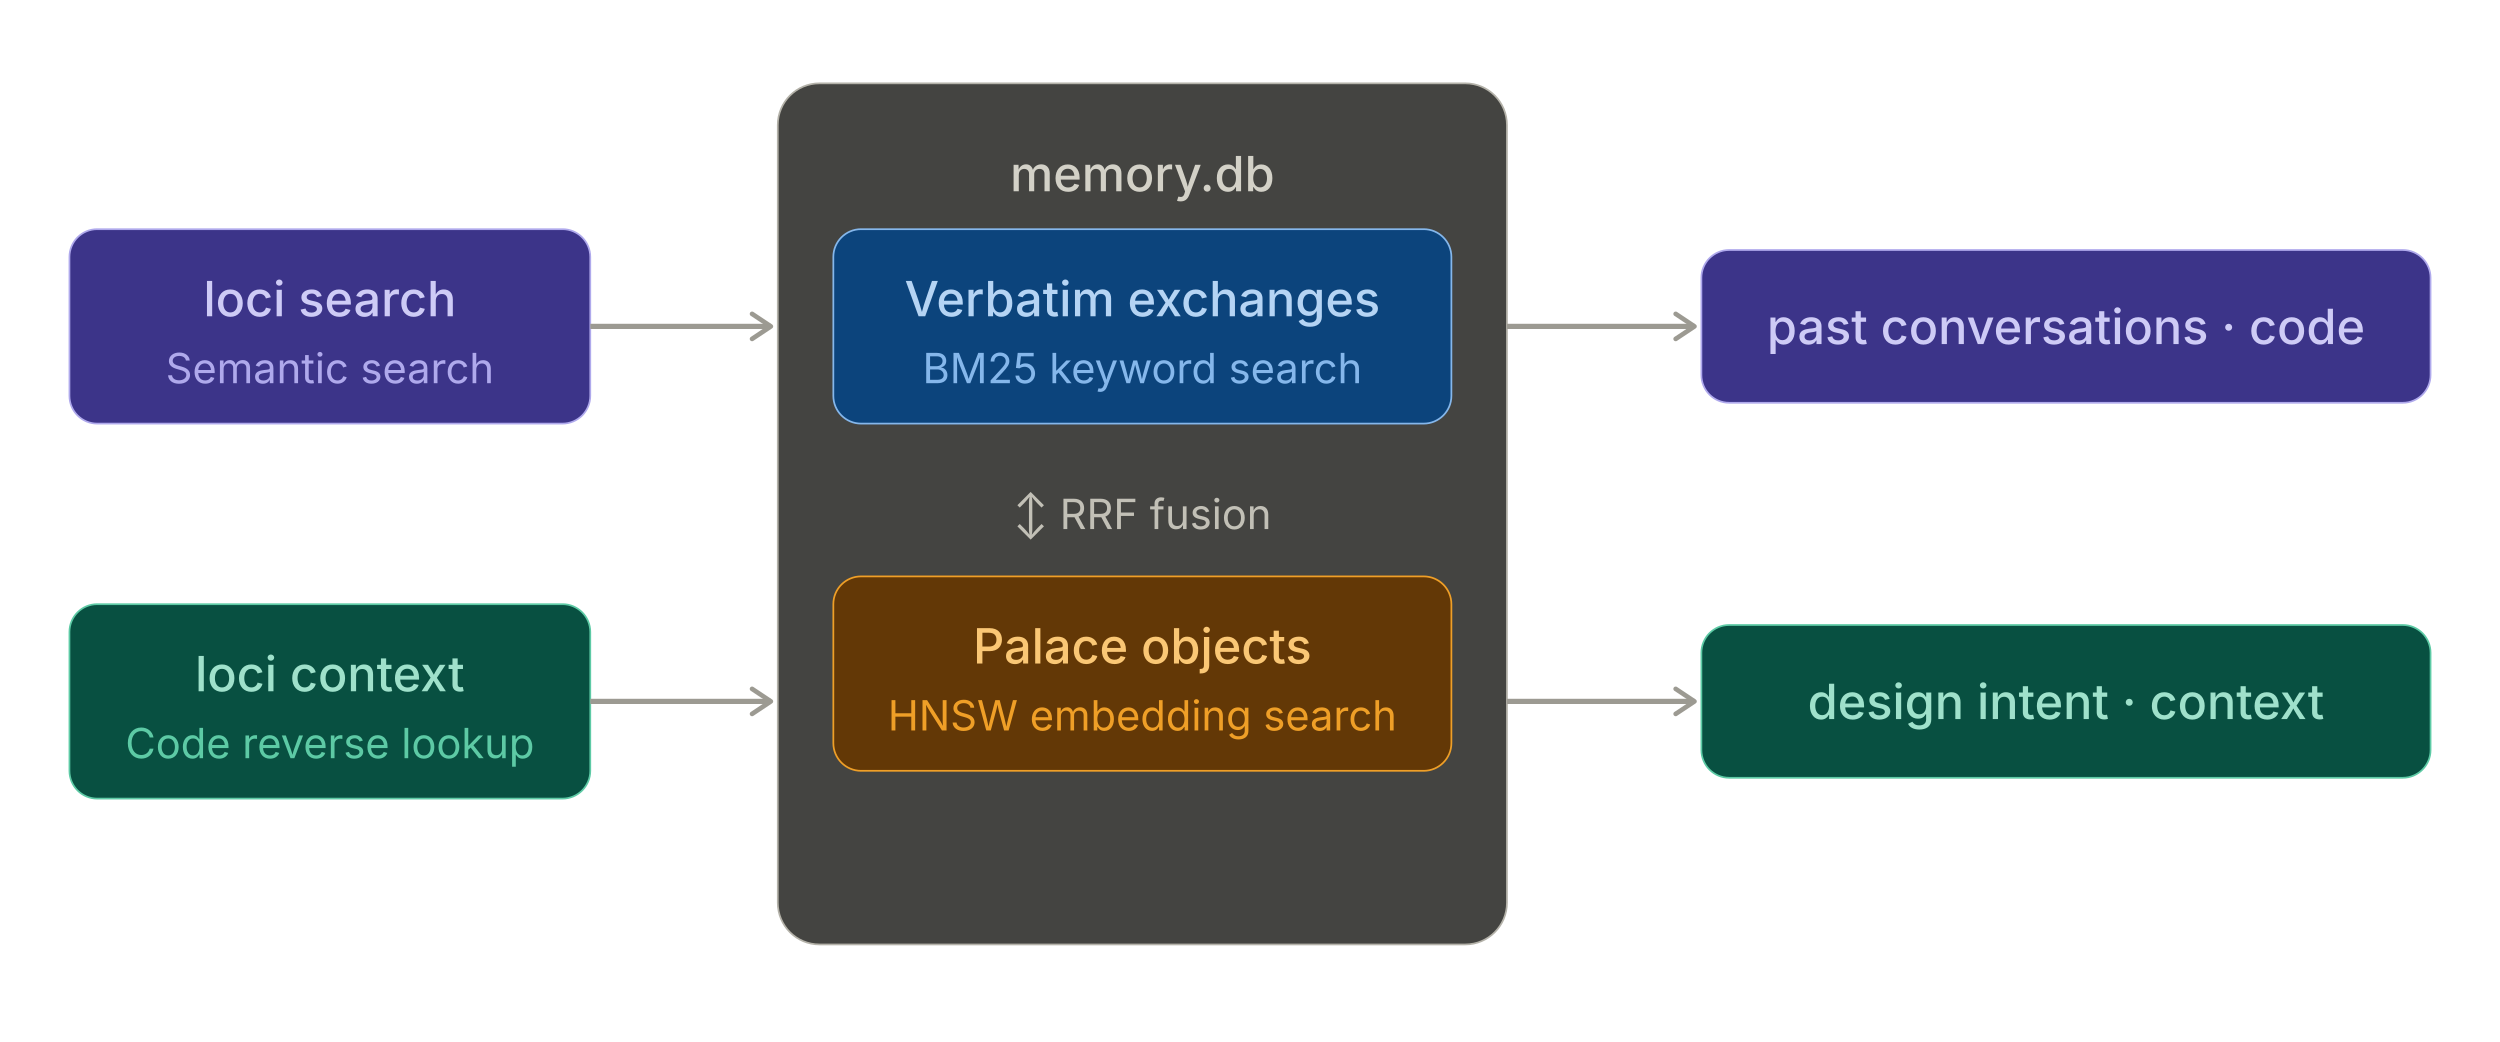
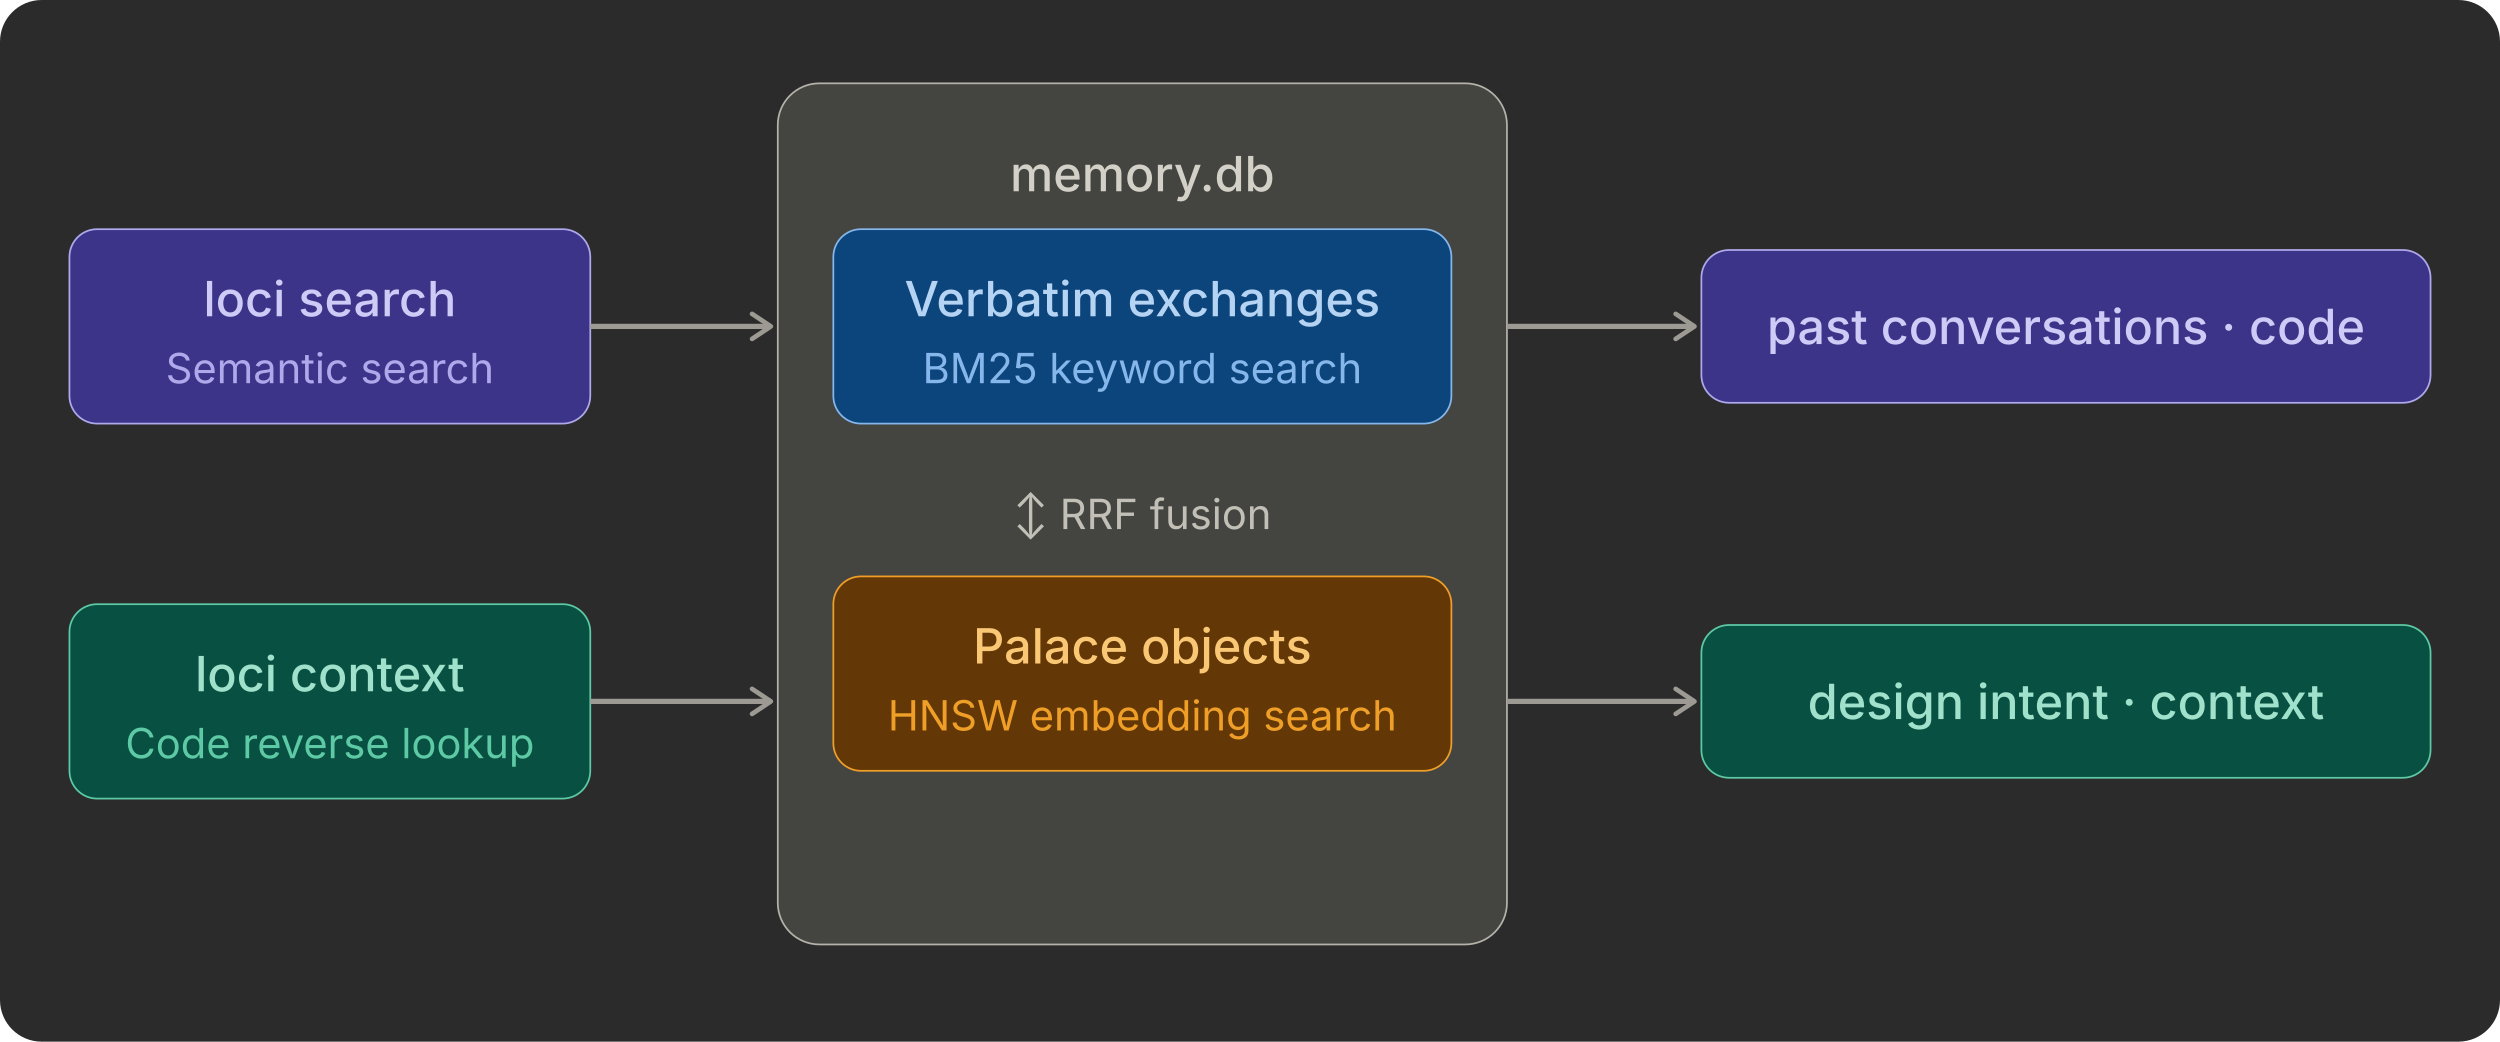
<svg xmlns="http://www.w3.org/2000/svg" width="100%" viewBox="0 0 720 300">
+   <rect width="720" height="300" rx="12" fill="#2b2b2b" />
  <defs>
    <marker id="arrow" viewBox="0 0 10 10" refX="8" refY="5" markerWidth="6" markerHeight="6" orient="auto-start-reverse">
      <path d="M2 1L8 5L2 9" fill="none" stroke="context-stroke" stroke-width="1.5" stroke-linecap="round" stroke-linejoin="round" />
    </marker>
  </defs>
  <g style="fill:rgb(0, 0, 0);stroke:none;color:rgb(255, 255, 255);stroke-width:1px;stroke-linecap:butt;stroke-linejoin:miter;opacity:1;font-family:&quot;Anthropic Sans&quot;, -apple-system, &quot;system-ui&quot;, &quot;Segoe UI&quot;, sans-serif;font-size:16px;font-weight:400;text-anchor:start;dominant-baseline:auto">
    <rect x="20" y="66" width="150" height="56" rx="8" stroke-width="0.5" style="fill:rgb(60, 52, 137);stroke:rgb(175, 169, 236);color:rgb(255, 255, 255);stroke-width:0.5px;stroke-linecap:butt;stroke-linejoin:miter;opacity:1;font-family:&quot;Anthropic Sans&quot;, -apple-system, &quot;system-ui&quot;, &quot;Segoe UI&quot;, sans-serif;font-size:16px;font-weight:400;text-anchor:start;dominant-baseline:auto" />
    <text x="95" y="86" text-anchor="middle" dominant-baseline="central" style="fill:rgb(206, 203, 246);stroke:none;color:rgb(255, 255, 255);stroke-width:1px;stroke-linecap:butt;stroke-linejoin:miter;opacity:1;font-family:&quot;Anthropic Sans&quot;, -apple-system, &quot;system-ui&quot;, &quot;Segoe UI&quot;, sans-serif;font-size:14px;font-weight:500;text-anchor:middle;dominant-baseline:central">loci search</text>
    <text x="95" y="106" text-anchor="middle" dominant-baseline="central" style="fill:rgb(175, 169, 236);stroke:none;color:rgb(255, 255, 255);stroke-width:1px;stroke-linecap:butt;stroke-linejoin:miter;opacity:1;font-family:&quot;Anthropic Sans&quot;, -apple-system, &quot;system-ui&quot;, &quot;Segoe UI&quot;, sans-serif;font-size:12px;font-weight:400;text-anchor:middle;dominant-baseline:central">Semantic search</text>
  </g>
  <g style="fill:rgb(0, 0, 0);stroke:none;color:rgb(255, 255, 255);stroke-width:1px;stroke-linecap:butt;stroke-linejoin:miter;opacity:1;font-family:&quot;Anthropic Sans&quot;, -apple-system, &quot;system-ui&quot;, &quot;Segoe UI&quot;, sans-serif;font-size:16px;font-weight:400;text-anchor:start;dominant-baseline:auto">
    <rect x="20" y="174" width="150" height="56" rx="8" stroke-width="0.5" style="fill:rgb(8, 80, 65);stroke:rgb(93, 202, 165);color:rgb(255, 255, 255);stroke-width:0.5px;stroke-linecap:butt;stroke-linejoin:miter;opacity:1;font-family:&quot;Anthropic Sans&quot;, -apple-system, &quot;system-ui&quot;, &quot;Segoe UI&quot;, sans-serif;font-size:16px;font-weight:400;text-anchor:start;dominant-baseline:auto" />
    <text x="95" y="194" text-anchor="middle" dominant-baseline="central" style="fill:rgb(159, 225, 203);stroke:none;color:rgb(255, 255, 255);stroke-width:1px;stroke-linecap:butt;stroke-linejoin:miter;opacity:1;font-family:&quot;Anthropic Sans&quot;, -apple-system, &quot;system-ui&quot;, &quot;Segoe UI&quot;, sans-serif;font-size:14px;font-weight:500;text-anchor:middle;dominant-baseline:central">loci context</text>
    <text x="95" y="214" text-anchor="middle" dominant-baseline="central" style="fill:rgb(93, 202, 165);stroke:none;color:rgb(255, 255, 255);stroke-width:1px;stroke-linecap:butt;stroke-linejoin:miter;opacity:1;font-family:&quot;Anthropic Sans&quot;, -apple-system, &quot;system-ui&quot;, &quot;Segoe UI&quot;, sans-serif;font-size:12px;font-weight:400;text-anchor:middle;dominant-baseline:central">Code reverse lookup</text>
  </g>
  <g style="fill:rgb(0, 0, 0);stroke:none;color:rgb(255, 255, 255);stroke-width:1px;stroke-linecap:butt;stroke-linejoin:miter;opacity:1;font-family:&quot;Anthropic Sans&quot;, -apple-system, &quot;system-ui&quot;, &quot;Segoe UI&quot;, sans-serif;font-size:16px;font-weight:400;text-anchor:start;dominant-baseline:auto">
    <rect x="224" y="24" width="210" height="248" rx="12" stroke-width="0.5" style="fill:rgb(68, 68, 65);stroke:rgb(180, 178, 169);color:rgb(255, 255, 255);stroke-width:0.5px;stroke-linecap:butt;stroke-linejoin:miter;opacity:1;font-family:&quot;Anthropic Sans&quot;, -apple-system, &quot;system-ui&quot;, &quot;Segoe UI&quot;, sans-serif;font-size:16px;font-weight:400;text-anchor:start;dominant-baseline:auto" />
    <text x="329" y="50" text-anchor="middle" dominant-baseline="central" style="fill:rgb(211, 209, 199);stroke:none;color:rgb(255, 255, 255);stroke-width:1px;stroke-linecap:butt;stroke-linejoin:miter;opacity:1;font-family:&quot;Anthropic Sans&quot;, -apple-system, &quot;system-ui&quot;, &quot;Segoe UI&quot;, sans-serif;font-size:14px;font-weight:500;text-anchor:middle;dominant-baseline:central">memory.db</text>
  </g>
  <g style="fill:rgb(0, 0, 0);stroke:none;color:rgb(255, 255, 255);stroke-width:1px;stroke-linecap:butt;stroke-linejoin:miter;opacity:1;font-family:&quot;Anthropic Sans&quot;, -apple-system, &quot;system-ui&quot;, &quot;Segoe UI&quot;, sans-serif;font-size:16px;font-weight:400;text-anchor:start;dominant-baseline:auto">
    <rect x="240" y="66" width="178" height="56" rx="8" stroke-width="0.5" style="fill:rgb(12, 68, 124);stroke:rgb(133, 183, 235);color:rgb(255, 255, 255);stroke-width:0.5px;stroke-linecap:butt;stroke-linejoin:miter;opacity:1;font-family:&quot;Anthropic Sans&quot;, -apple-system, &quot;system-ui&quot;, &quot;Segoe UI&quot;, sans-serif;font-size:16px;font-weight:400;text-anchor:start;dominant-baseline:auto" />
    <text x="329" y="86" text-anchor="middle" dominant-baseline="central" style="fill:rgb(181, 212, 244);stroke:none;color:rgb(255, 255, 255);stroke-width:1px;stroke-linecap:butt;stroke-linejoin:miter;opacity:1;font-family:&quot;Anthropic Sans&quot;, -apple-system, &quot;system-ui&quot;, &quot;Segoe UI&quot;, sans-serif;font-size:14px;font-weight:500;text-anchor:middle;dominant-baseline:central">Verbatim exchanges</text>
    <text x="329" y="106" text-anchor="middle" dominant-baseline="central" style="fill:rgb(133, 183, 235);stroke:none;color:rgb(255, 255, 255);stroke-width:1px;stroke-linecap:butt;stroke-linejoin:miter;opacity:1;font-family:&quot;Anthropic Sans&quot;, -apple-system, &quot;system-ui&quot;, &quot;Segoe UI&quot;, sans-serif;font-size:12px;font-weight:400;text-anchor:middle;dominant-baseline:central">BM25 keyword search</text>
  </g>
  <text x="329" y="148" text-anchor="middle" dominant-baseline="central" style="fill:rgb(194, 192, 182);stroke:none;color:rgb(255, 255, 255);stroke-width:1px;stroke-linecap:butt;stroke-linejoin:miter;opacity:1;font-family:&quot;Anthropic Sans&quot;, -apple-system, &quot;system-ui&quot;, &quot;Segoe UI&quot;, sans-serif;font-size:12px;font-weight:400;text-anchor:middle;dominant-baseline:central">↕ RRF fusion</text>
  <g style="fill:rgb(0, 0, 0);stroke:none;color:rgb(255, 255, 255);stroke-width:1px;stroke-linecap:butt;stroke-linejoin:miter;opacity:1;font-family:&quot;Anthropic Sans&quot;, -apple-system, &quot;system-ui&quot;, &quot;Segoe UI&quot;, sans-serif;font-size:16px;font-weight:400;text-anchor:start;dominant-baseline:auto">
    <rect x="240" y="166" width="178" height="56" rx="8" stroke-width="0.5" style="fill:rgb(99, 56, 6);stroke:rgb(239, 159, 39);color:rgb(255, 255, 255);stroke-width:0.5px;stroke-linecap:butt;stroke-linejoin:miter;opacity:1;font-family:&quot;Anthropic Sans&quot;, -apple-system, &quot;system-ui&quot;, &quot;Segoe UI&quot;, sans-serif;font-size:16px;font-weight:400;text-anchor:start;dominant-baseline:auto" />
    <text x="329" y="186" text-anchor="middle" dominant-baseline="central" style="fill:rgb(250, 199, 117);stroke:none;color:rgb(255, 255, 255);stroke-width:1px;stroke-linecap:butt;stroke-linejoin:miter;opacity:1;font-family:&quot;Anthropic Sans&quot;, -apple-system, &quot;system-ui&quot;, &quot;Segoe UI&quot;, sans-serif;font-size:14px;font-weight:500;text-anchor:middle;dominant-baseline:central">Palace objects</text>
    <text x="329" y="206" text-anchor="middle" dominant-baseline="central" style="fill:rgb(239, 159, 39);stroke:none;color:rgb(255, 255, 255);stroke-width:1px;stroke-linecap:butt;stroke-linejoin:miter;opacity:1;font-family:&quot;Anthropic Sans&quot;, -apple-system, &quot;system-ui&quot;, &quot;Segoe UI&quot;, sans-serif;font-size:12px;font-weight:400;text-anchor:middle;dominant-baseline:central">HNSW embedding search</text>
  </g>
  <g style="fill:rgb(0, 0, 0);stroke:none;color:rgb(255, 255, 255);stroke-width:1px;stroke-linecap:butt;stroke-linejoin:miter;opacity:1;font-family:&quot;Anthropic Sans&quot;, -apple-system, &quot;system-ui&quot;, &quot;Segoe UI&quot;, sans-serif;font-size:16px;font-weight:400;text-anchor:start;dominant-baseline:auto">
    <rect x="490" y="72" width="210" height="44" rx="8" stroke-width="0.5" style="fill:rgb(60, 52, 137);stroke:rgb(175, 169, 236);color:rgb(255, 255, 255);stroke-width:0.5px;stroke-linecap:butt;stroke-linejoin:miter;opacity:1;font-family:&quot;Anthropic Sans&quot;, -apple-system, &quot;system-ui&quot;, &quot;Segoe UI&quot;, sans-serif;font-size:16px;font-weight:400;text-anchor:start;dominant-baseline:auto" />
    <text x="595" y="94" text-anchor="middle" dominant-baseline="central" style="fill:rgb(206, 203, 246);stroke:none;color:rgb(255, 255, 255);stroke-width:1px;stroke-linecap:butt;stroke-linejoin:miter;opacity:1;font-family:&quot;Anthropic Sans&quot;, -apple-system, &quot;system-ui&quot;, &quot;Segoe UI&quot;, sans-serif;font-size:14px;font-weight:500;text-anchor:middle;dominant-baseline:central">past conversations · code</text>
  </g>
  <g style="fill:rgb(0, 0, 0);stroke:none;color:rgb(255, 255, 255);stroke-width:1px;stroke-linecap:butt;stroke-linejoin:miter;opacity:1;font-family:&quot;Anthropic Sans&quot;, -apple-system, &quot;system-ui&quot;, &quot;Segoe UI&quot;, sans-serif;font-size:16px;font-weight:400;text-anchor:start;dominant-baseline:auto">
    <rect x="490" y="180" width="210" height="44" rx="8" stroke-width="0.5" style="fill:rgb(8, 80, 65);stroke:rgb(93, 202, 165);color:rgb(255, 255, 255);stroke-width:0.5px;stroke-linecap:butt;stroke-linejoin:miter;opacity:1;font-family:&quot;Anthropic Sans&quot;, -apple-system, &quot;system-ui&quot;, &quot;Segoe UI&quot;, sans-serif;font-size:16px;font-weight:400;text-anchor:start;dominant-baseline:auto" />
    <text x="595" y="202" text-anchor="middle" dominant-baseline="central" style="fill:rgb(159, 225, 203);stroke:none;color:rgb(255, 255, 255);stroke-width:1px;stroke-linecap:butt;stroke-linejoin:miter;opacity:1;font-family:&quot;Anthropic Sans&quot;, -apple-system, &quot;system-ui&quot;, &quot;Segoe UI&quot;, sans-serif;font-size:14px;font-weight:500;text-anchor:middle;dominant-baseline:central">design intent · context</text>
  </g>
  <line x1="170" y1="94" x2="222" y2="94" marker-end="url(#arrow)" style="fill:none;stroke:rgb(156, 154, 146);color:rgb(255, 255, 255);stroke-width:1.5px;stroke-linecap:butt;stroke-linejoin:miter;opacity:1;font-family:&quot;Anthropic Sans&quot;, -apple-system, &quot;system-ui&quot;, &quot;Segoe UI&quot;, sans-serif;font-size:16px;font-weight:400;text-anchor:start;dominant-baseline:auto" />
  <line x1="434" y1="94" x2="488" y2="94" marker-end="url(#arrow)" style="fill:none;stroke:rgb(156, 154, 146);color:rgb(255, 255, 255);stroke-width:1.5px;stroke-linecap:butt;stroke-linejoin:miter;opacity:1;font-family:&quot;Anthropic Sans&quot;, -apple-system, &quot;system-ui&quot;, &quot;Segoe UI&quot;, sans-serif;font-size:16px;font-weight:400;text-anchor:start;dominant-baseline:auto" />
  <line x1="170" y1="202" x2="222" y2="202" marker-end="url(#arrow)" style="fill:none;stroke:rgb(156, 154, 146);color:rgb(255, 255, 255);stroke-width:1.5px;stroke-linecap:butt;stroke-linejoin:miter;opacity:1;font-family:&quot;Anthropic Sans&quot;, -apple-system, &quot;system-ui&quot;, &quot;Segoe UI&quot;, sans-serif;font-size:16px;font-weight:400;text-anchor:start;dominant-baseline:auto" />
  <line x1="434" y1="202" x2="488" y2="202" marker-end="url(#arrow)" style="fill:none;stroke:rgb(156, 154, 146);color:rgb(255, 255, 255);stroke-width:1.5px;stroke-linecap:butt;stroke-linejoin:miter;opacity:1;font-family:&quot;Anthropic Sans&quot;, -apple-system, &quot;system-ui&quot;, &quot;Segoe UI&quot;, sans-serif;font-size:16px;font-weight:400;text-anchor:start;dominant-baseline:auto" />
</svg>
